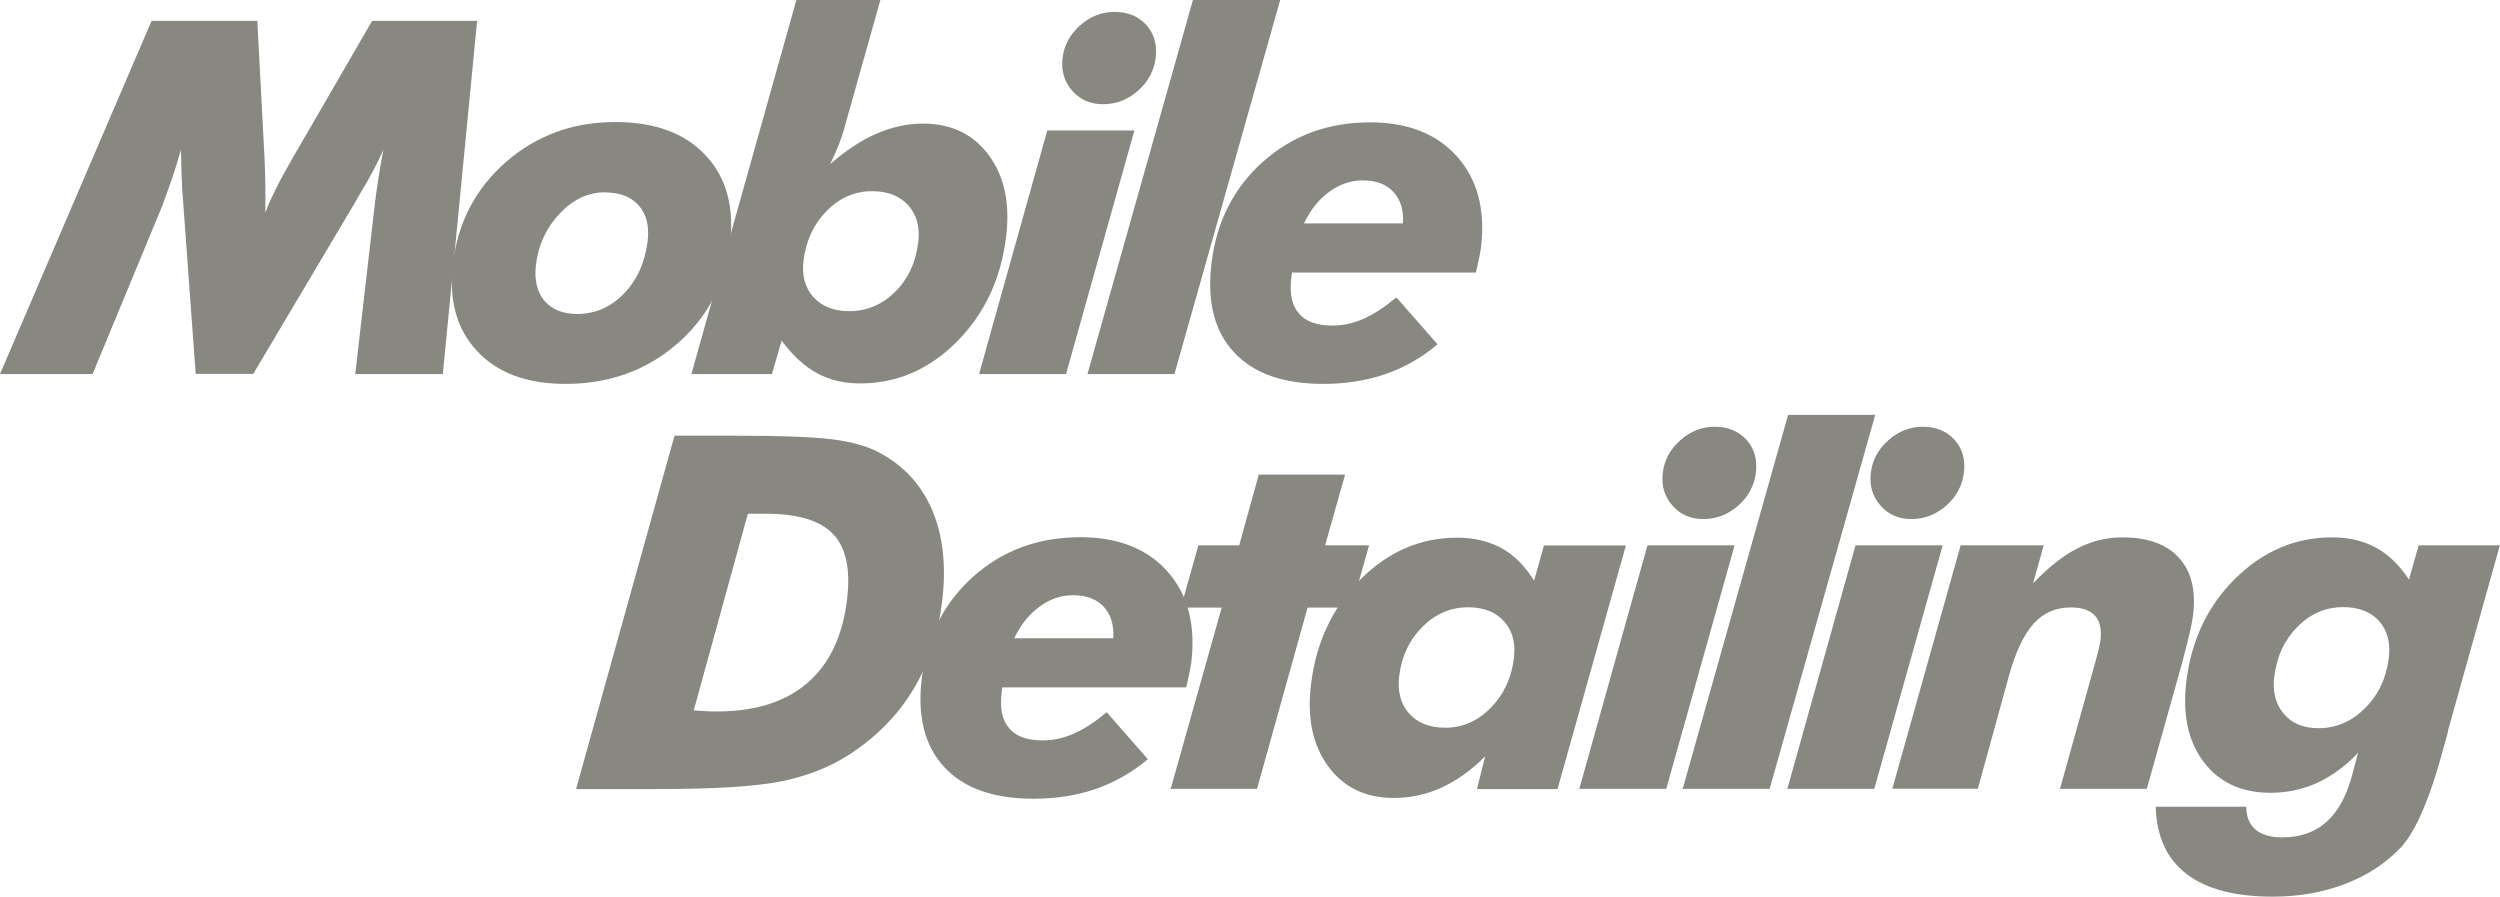
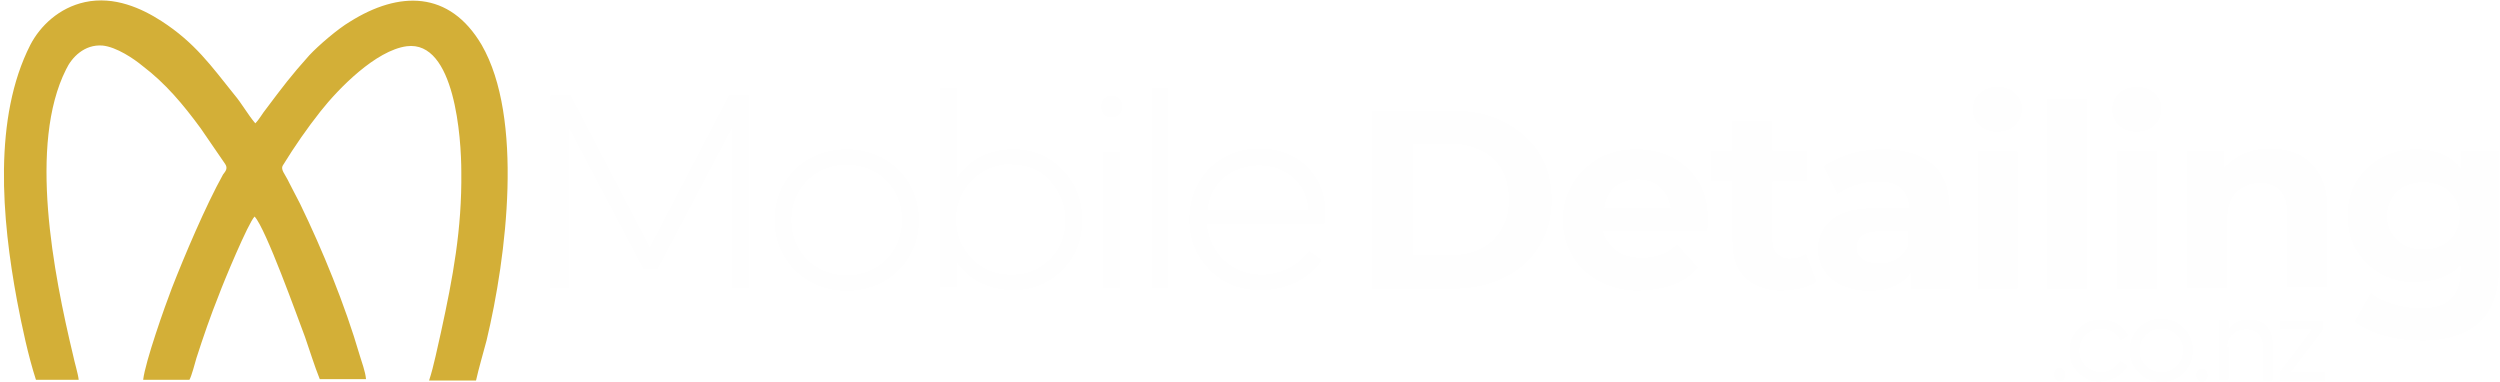
- <svg xmlns="http://www.w3.org/2000/svg" xml:space="preserve" width="219.806mm" height="78.826mm" version="1.1" style="shape-rendering:geometricPrecision; text-rendering:geometricPrecision; image-rendering:optimizeQuality; fill-rule:evenodd; clip-rule:evenodd" viewBox="0 0 15.982 5.731">
+ <svg xmlns="http://www.w3.org/2000/svg" xml:space="preserve" width="93.956mm" height="14.353mm" version="1.1" style="shape-rendering:geometricPrecision; text-rendering:geometricPrecision; image-rendering:optimizeQuality; fill-rule:evenodd; clip-rule:evenodd" viewBox="0 0 3.565 0.545">
  <defs>
    <style type="text/css">
   
-     .fil0 {fill:#888880;fill-rule:nonzero}
+     .fil0 {fill:#D3AF37}
+     .fil1 {fill:#FEFEFE;fill-rule:nonzero}
   
  </style>
  </defs>
  <g id="Layer_x0020_1">
-     <g id="_1261017879328">
-       <path class="fil0" d="M-0 2.391l0.969 -2.258 0.676 0 0.046 0.875c0.003,0.053 0.004,0.11 0.005,0.168 0.001,0.059 0.001,0.12 -0,0.184 0.017,-0.045 0.038,-0.094 0.064,-0.145 0.025,-0.052 0.06,-0.117 0.105,-0.195l0.514 -0.887 0.671 0 -0.219 2.258 -0.56 0 0.124 -1.077c0.007,-0.061 0.016,-0.12 0.025,-0.18 0.009,-0.059 0.02,-0.118 0.031,-0.178 -0.032,0.076 -0.082,0.171 -0.151,0.285 -0.013,0.023 -0.023,0.04 -0.029,0.051l-0.652 1.098 -0.368 0 -0.08 -1.097c-0.005,-0.055 -0.008,-0.111 -0.01,-0.167 -0.002,-0.056 -0.003,-0.113 -0.004,-0.169 -0.019,0.067 -0.039,0.13 -0.059,0.19 -0.021,0.059 -0.041,0.115 -0.06,0.167l-0.446 1.077 -0.592 0z" />
-       <path id="_1" class="fil0" d="M5.87 1.553c0.012,-0.1 -0.009,-0.179 -0.063,-0.24 -0.054,-0.06 -0.131,-0.091 -0.231,-0.091 -0.111,0 -0.208,0.042 -0.291,0.126 -0.083,0.084 -0.132,0.189 -0.148,0.316 -0.012,0.097 0.009,0.175 0.063,0.235 0.054,0.06 0.13,0.09 0.228,0.09 0.113,0 0.211,-0.041 0.294,-0.123 0.083,-0.082 0.132,-0.187 0.147,-0.313zm-0.471 -0.739c-0.008,0.032 -0.02,0.067 -0.034,0.104 -0.015,0.038 -0.034,0.081 -0.058,0.131 0.1,-0.087 0.199,-0.153 0.297,-0.195 0.099,-0.043 0.197,-0.064 0.296,-0.064 0.181,0 0.322,0.067 0.421,0.202 0.1,0.135 0.137,0.308 0.111,0.521 -0.033,0.27 -0.138,0.493 -0.315,0.671 -0.177,0.178 -0.384,0.267 -0.619,0.267 -0.104,0 -0.196,-0.022 -0.276,-0.066 -0.081,-0.044 -0.156,-0.114 -0.225,-0.208l-0.062 0.214 -0.515 0 0.671 -2.391 0.537 0 -0.229 0.814z" />
-       <path id="_2" class="fil0" d="M6.793 0.369c0.01,-0.081 0.047,-0.149 0.112,-0.207 0.064,-0.057 0.137,-0.086 0.219,-0.086 0.086,0 0.153,0.028 0.204,0.083 0.05,0.056 0.07,0.125 0.06,0.21 -0.01,0.083 -0.048,0.154 -0.113,0.211 -0.065,0.057 -0.139,0.086 -0.223,0.086 -0.082,0 -0.148,-0.029 -0.198,-0.087 -0.051,-0.058 -0.071,-0.128 -0.061,-0.21zm-0.534 2.022l0.436 -1.557 0.557 0 -0.437 1.557 -0.557 0z" />
-       <polygon id="_3" class="fil0" points="7.626,0 8.184,0 7.508,2.391 6.952,2.391 " />
-       <path id="_4" class="fil0" d="M8.969 1.428c0.005,-0.084 -0.015,-0.151 -0.061,-0.201 -0.046,-0.05 -0.111,-0.074 -0.196,-0.074 -0.077,0 -0.148,0.024 -0.214,0.073 -0.067,0.048 -0.121,0.116 -0.162,0.202l0.634 0zm-0.71 0.316l-0.004 0.035c-0.012,0.099 0.004,0.174 0.049,0.225 0.044,0.052 0.115,0.077 0.213,0.077 0.068,0 0.134,-0.014 0.199,-0.043 0.064,-0.028 0.135,-0.074 0.211,-0.137l0.263 0.3c-0.099,0.084 -0.21,0.147 -0.332,0.19 -0.122,0.042 -0.255,0.063 -0.398,0.063 -0.256,0 -0.447,-0.067 -0.572,-0.203 -0.125,-0.135 -0.173,-0.325 -0.143,-0.569 0.032,-0.266 0.143,-0.483 0.331,-0.65 0.188,-0.167 0.416,-0.25 0.683,-0.25 0.242,0 0.428,0.074 0.558,0.221 0.13,0.147 0.18,0.342 0.15,0.585 -0.003,0.022 -0.011,0.06 -0.023,0.117 -0.004,0.017 -0.007,0.029 -0.009,0.037l-1.176 0z" />
-       <path id="_5" class="fil0" d="M3.869 1.229c-0.108,0 -0.205,0.045 -0.29,0.135 -0.086,0.09 -0.137,0.2 -0.153,0.33 -0.011,0.095 0.007,0.172 0.054,0.228 0.048,0.056 0.118,0.085 0.209,0.085 0.115,0 0.215,-0.043 0.299,-0.13 0.085,-0.087 0.135,-0.199 0.152,-0.334 0.012,-0.096 -0.007,-0.173 -0.056,-0.229 -0.049,-0.056 -0.121,-0.084 -0.216,-0.084zm-0.974 0.457c0.032,-0.264 0.145,-0.481 0.34,-0.651 0.195,-0.17 0.428,-0.255 0.699,-0.255 0.251,0 0.443,0.07 0.576,0.212 0.133,0.141 0.185,0.329 0.157,0.564 -0.032,0.262 -0.146,0.476 -0.342,0.645 -0.197,0.169 -0.434,0.253 -0.711,0.253 -0.245,0 -0.434,-0.07 -0.564,-0.21 -0.131,-0.14 -0.182,-0.326 -0.154,-0.558z" />
-       <path class="fil0" d="M3.683 5.043l0.629 -2.258 0.391 0c0.292,0 0.499,0.008 0.622,0.024 0.123,0.016 0.221,0.044 0.294,0.083 0.159,0.084 0.272,0.208 0.341,0.371 0.069,0.163 0.09,0.356 0.063,0.581 -0.026,0.217 -0.089,0.407 -0.188,0.569 -0.099,0.163 -0.236,0.301 -0.411,0.414 -0.123,0.078 -0.265,0.134 -0.426,0.167 -0.16,0.033 -0.424,0.05 -0.791,0.05l-0.085 0 -0.44 0zm0.751 -0.502c0.042,0.003 0.073,0.005 0.093,0.006 0.02,0.001 0.039,0.001 0.057,0.001 0.243,0 0.435,-0.06 0.577,-0.182 0.141,-0.121 0.226,-0.299 0.254,-0.534 0.023,-0.191 -0.006,-0.33 -0.088,-0.417 -0.082,-0.087 -0.225,-0.131 -0.431,-0.131l-0.115 0 -0.346 1.257z" />
-       <polygon id="_1_0" class="fil0" points="7.484,5.043 7.81,3.884 7.549,3.884 7.661,3.486 7.922,3.486 8.047,3.034 8.599,3.034 8.471,3.486 8.752,3.486 8.64,3.884 8.359,3.884 8.036,5.043 " />
-       <path id="_2_1" class="fil0" d="M8.945 4.32c-0.012,0.1 0.009,0.18 0.063,0.241 0.054,0.06 0.131,0.091 0.232,0.091 0.11,0 0.207,-0.043 0.29,-0.127 0.083,-0.085 0.133,-0.191 0.148,-0.318 0.012,-0.097 -0.009,-0.175 -0.063,-0.235 -0.054,-0.06 -0.13,-0.09 -0.229,-0.09 -0.112,0 -0.21,0.042 -0.293,0.125 -0.083,0.083 -0.133,0.188 -0.148,0.314zm0.549 0.515c-0.086,0.087 -0.179,0.154 -0.277,0.199 -0.098,0.045 -0.2,0.067 -0.307,0.067 -0.18,0 -0.32,-0.067 -0.419,-0.202 -0.099,-0.135 -0.136,-0.309 -0.11,-0.524 0.033,-0.27 0.138,-0.493 0.316,-0.671 0.178,-0.178 0.384,-0.267 0.618,-0.267 0.109,0 0.203,0.023 0.284,0.067 0.081,0.045 0.15,0.114 0.208,0.208l0.063 -0.225 0.524 0 -0.437 1.557 -0.515 0 0.052 -0.208z" />
-       <path id="_3_2" class="fil0" d="M10.63 3.021c0.01,-0.081 0.047,-0.149 0.112,-0.207 0.064,-0.057 0.137,-0.086 0.219,-0.086 0.086,0 0.153,0.028 0.204,0.083 0.05,0.056 0.07,0.125 0.06,0.21 -0.01,0.083 -0.048,0.154 -0.113,0.211 -0.065,0.057 -0.139,0.086 -0.223,0.086 -0.082,0 -0.148,-0.029 -0.198,-0.087 -0.051,-0.058 -0.071,-0.128 -0.061,-0.21zm-0.534 2.022l0.436 -1.557 0.557 0 -0.437 1.557 -0.557 0z" />
-       <polygon id="_4_3" class="fil0" points="11.431,2.652 11.988,2.652 11.313,5.043 10.757,5.043 " />
-       <path id="_5_4" class="fil0" d="M14.539 4.32c-0.012,0.1 0.008,0.18 0.06,0.242 0.052,0.062 0.126,0.093 0.223,0.093 0.113,0 0.212,-0.043 0.297,-0.128 0.086,-0.085 0.136,-0.192 0.152,-0.321 0.012,-0.098 -0.009,-0.176 -0.062,-0.236 -0.054,-0.059 -0.13,-0.089 -0.229,-0.089 -0.112,0 -0.21,0.042 -0.292,0.125 -0.083,0.083 -0.133,0.188 -0.148,0.315zm1.111 0.356c-0.007,0.025 -0.016,0.058 -0.028,0.102 -0.088,0.328 -0.181,0.543 -0.279,0.645 -0.097,0.1 -0.215,0.176 -0.355,0.229 -0.14,0.053 -0.292,0.08 -0.459,0.08 -0.241,0 -0.425,-0.048 -0.552,-0.146 -0.126,-0.097 -0.191,-0.241 -0.196,-0.429l0.579 0c-0,0.063 0.019,0.111 0.058,0.145 0.039,0.034 0.097,0.051 0.172,0.051 0.116,0 0.211,-0.034 0.285,-0.101 0.074,-0.067 0.129,-0.169 0.164,-0.306l0.036 -0.134c-0.08,0.085 -0.168,0.149 -0.261,0.192 -0.094,0.043 -0.194,0.064 -0.3,0.064 -0.184,0 -0.327,-0.066 -0.426,-0.197 -0.1,-0.132 -0.137,-0.304 -0.111,-0.516 0.032,-0.264 0.137,-0.484 0.314,-0.658 0.177,-0.174 0.383,-0.262 0.617,-0.262 0.107,0 0.2,0.022 0.281,0.066 0.081,0.044 0.151,0.112 0.211,0.204l0.062 -0.219 0.519 0 -0.333 1.19z" />
-       <path id="_6" class="fil0" d="M7.117 4.08c0.005,-0.084 -0.015,-0.151 -0.061,-0.201 -0.046,-0.05 -0.111,-0.074 -0.196,-0.074 -0.077,0 -0.148,0.024 -0.214,0.073 -0.067,0.048 -0.121,0.116 -0.162,0.202l0.634 0zm-0.71 0.316l-0.004 0.035c-0.012,0.099 0.004,0.174 0.049,0.225 0.044,0.052 0.115,0.077 0.213,0.077 0.068,0 0.134,-0.014 0.199,-0.043 0.064,-0.028 0.135,-0.074 0.211,-0.137l0.263 0.3c-0.099,0.084 -0.21,0.147 -0.332,0.19 -0.122,0.042 -0.255,0.063 -0.398,0.063 -0.256,0 -0.447,-0.067 -0.572,-0.203 -0.125,-0.135 -0.173,-0.325 -0.143,-0.569 0.032,-0.266 0.143,-0.483 0.331,-0.65 0.188,-0.167 0.416,-0.25 0.683,-0.25 0.242,0 0.428,0.074 0.558,0.221 0.13,0.147 0.18,0.342 0.15,0.585 -0.003,0.022 -0.011,0.06 -0.023,0.117 -0.004,0.017 -0.007,0.029 -0.009,0.037l-1.176 0z" />
-       <path id="_7" class="fil0" d="M11.96 3.021c0.01,-0.081 0.047,-0.149 0.112,-0.207 0.064,-0.057 0.137,-0.086 0.219,-0.086 0.086,0 0.153,0.028 0.204,0.083 0.05,0.056 0.07,0.125 0.06,0.21 -0.01,0.083 -0.048,0.154 -0.113,0.211 -0.065,0.057 -0.139,0.086 -0.223,0.086 -0.082,0 -0.148,-0.029 -0.198,-0.087 -0.051,-0.058 -0.071,-0.128 -0.061,-0.21zm-0.534 2.022l0.436 -1.557 0.557 0 -0.437 1.557 -0.557 0z" />
-       <path id="_8" class="fil0" d="M12.097 5.043l0.437 -1.557 0.531 0 -0.068 0.243c0.099,-0.103 0.193,-0.178 0.284,-0.224 0.09,-0.046 0.186,-0.07 0.287,-0.07 0.163,0 0.283,0.044 0.362,0.131 0.079,0.087 0.109,0.208 0.09,0.365 -0.006,0.053 -0.027,0.143 -0.06,0.267 -0.003,0.012 -0.005,0.021 -0.007,0.028l-0.229 0.817 -0.555 0 0.23 -0.825c0.006,-0.023 0.013,-0.046 0.018,-0.069 0.005,-0.023 0.009,-0.042 0.011,-0.059 0.008,-0.067 -0.004,-0.119 -0.035,-0.154 -0.032,-0.035 -0.083,-0.053 -0.154,-0.053 -0.096,0 -0.175,0.034 -0.238,0.103 -0.062,0.069 -0.115,0.179 -0.157,0.33l-0.2 0.726 -0.546 0z" />
+     <path class="fil0" d="M0.111 0.542c-0.001,-0.009 -0.006,-0.025 -0.008,-0.035 -0.028,-0.117 -0.064,-0.301 -0.01,-0.408 0.008,-0.017 0.026,-0.036 0.052,-0.034 0.02,0.002 0.045,0.019 0.057,0.029 0.033,0.025 0.058,0.055 0.083,0.089 0.012,0.017 0.023,0.034 0.035,0.051 0.004,0.006 0.001,0.01 -0.003,0.015 -0.025,0.045 -0.055,0.116 -0.073,0.162 -0.01,0.026 -0.038,0.105 -0.041,0.131l0.066 -0c0.003,-0.005 0.008,-0.024 0.01,-0.031 0.01,-0.031 0.02,-0.06 0.032,-0.09 0.007,-0.019 0.042,-0.103 0.051,-0.112 0.016,0.017 0.061,0.143 0.072,0.172 0.007,0.02 0.013,0.04 0.021,0.06l0.066 0c-0.001,-0.011 -0.006,-0.024 -0.009,-0.034 -0.021,-0.072 -0.053,-0.15 -0.085,-0.216 -0.005,-0.01 -0.01,-0.019 -0.015,-0.029 -0.007,-0.015 -0.014,-0.02 -0.009,-0.027 0.016,-0.026 0.034,-0.052 0.053,-0.076 0.026,-0.033 0.079,-0.087 0.123,-0.093 0.069,-0.009 0.078,0.132 0.078,0.179 0.001,0.082 -0.012,0.151 -0.029,0.229 -0.005,0.021 -0.01,0.048 -0.017,0.069l0.067 -0c0.004,-0.018 0.01,-0.038 0.015,-0.057 0.029,-0.121 0.053,-0.318 -0.007,-0.422 -0.046,-0.078 -0.118,-0.077 -0.188,-0.033 -0.017,0.01 -0.045,0.034 -0.058,0.048 -0.026,0.029 -0.038,0.045 -0.062,0.077 -0.005,0.006 -0.009,0.014 -0.015,0.02 -0.011,-0.013 -0.019,-0.028 -0.03,-0.041 -0.033,-0.041 -0.056,-0.074 -0.104,-0.105 -0.028,-0.018 -0.067,-0.036 -0.109,-0.027 -0.037,0.008 -0.064,0.034 -0.078,0.061 -0.053,0.104 -0.041,0.247 -0.019,0.365 0.007,0.037 0.016,0.079 0.027,0.113l0.066 -0z" />
+     <g id="_2480231509472">
+       <path class="fil1" d="M0.786 0.411l0.024 0 0 -0.23 0.107 0.203 0.02 0 0.107 -0.203 0 0.23 0.024 0 0 -0.275 -0.029 0 -0.113 0.217 -0.113 -0.217 -0.029 0 0 0.275zm0.524 -0.097c0,-0.058 -0.045,-0.101 -0.103,-0.101 -0.058,0 -0.103,0.042 -0.103,0.101 0,0.058 0.045,0.101 0.103,0.101 0.058,0 0.103,-0.042 0.103,-0.101zm-0.103 -0.079c0.045,0 0.079,0.033 0.079,0.079 0,0.045 -0.034,0.079 -0.079,0.079 -0.045,0 -0.079,-0.034 -0.079,-0.079 0,-0.045 0.034,-0.079 0.079,-0.079zm0.157 0.176l0 -0.037c0.008,0.012 0.019,0.022 0.033,0.029 0.014,0.007 0.03,0.011 0.048,0.011 0.028,0 0.051,-0.01 0.07,-0.029 0.019,-0.019 0.028,-0.043 0.028,-0.071 0,-0.028 -0.009,-0.052 -0.028,-0.072 -0.019,-0.019 -0.042,-0.029 -0.07,-0.029 -0.018,0 -0.034,0.004 -0.048,0.011 -0.014,0.008 -0.025,0.018 -0.033,0.03l0 -0.128 -0.024 0 0 0.284 0.024 0zm0.079 -0.176c0.022,0 0.04,0.007 0.054,0.023 0.014,0.015 0.022,0.034 0.022,0.056 0,0.022 -0.007,0.041 -0.022,0.056 -0.015,0.015 -0.033,0.022 -0.054,0.022 -0.023,0 -0.042,-0.007 -0.057,-0.023 -0.015,-0.015 -0.023,-0.034 -0.023,-0.056 0,-0.022 0.008,-0.041 0.023,-0.056 0.015,-0.015 0.034,-0.023 0.057,-0.023zm0.13 0.176l0.024 0 0 -0.194 -0.024 0 0 0.194zm0.001 -0.248c0.006,0.006 0.016,0.006 0.022,0 0.006,-0.006 0.006,-0.016 0,-0.022 -0.006,-0.006 -0.016,-0.006 -0.022,0 -0.005,0.006 -0.005,0.016 0,0.022l-0 0zm0.092 0.248l0 -0.285 -0.024 0 0 0.285 0.024 0zm0.03 -0.097c0,0.028 0.01,0.052 0.029,0.071 0.019,0.02 0.044,0.029 0.073,0.029 0.034,0 0.068,-0.014 0.087,-0.043l-0.018 -0.013c-0.016,0.021 -0.041,0.034 -0.068,0.034 -0.042,0 -0.075,-0.031 -0.078,-0.073l0.168 0c0.001,-0.006 0.001,-0.011 0.001,-0.017 -0,-0.025 -0.009,-0.047 -0.026,-0.064 -0.017,-0.017 -0.04,-0.026 -0.068,-0.026 -0.058,0 -0.1,0.043 -0.1,0.101zm0.1 -0.078c0.038,0 0.068,0.026 0.07,0.064l-0.144 0c0.003,-0.039 0.035,-0.064 0.074,-0.064z" />
+       <path class="fil1" d="M3.457 0.356c0.01,0 0.019,-0.002 0.027,-0.006 0.008,-0.004 0.014,-0.01 0.018,-0.017 0.004,-0.007 0.007,-0.016 0.007,-0.025 0,-0.01 -0.002,-0.018 -0.007,-0.025 -0.004,-0.007 -0.011,-0.013 -0.018,-0.017 -0.008,-0.004 -0.017,-0.006 -0.027,-0.006 -0.01,0 -0.019,0.002 -0.027,0.006 -0.008,0.004 -0.014,0.01 -0.018,0.017 -0.004,0.007 -0.007,0.016 -0.007,0.025 0,0.009 0.002,0.018 0.007,0.025 0.004,0.007 0.011,0.013 0.018,0.017 0.008,0.004 0.017,0.006 0.027,0.006zm-0.011 0.047c-0.018,0 -0.035,-0.004 -0.049,-0.012 -0.015,-0.008 -0.026,-0.019 -0.035,-0.033 -0.009,-0.014 -0.013,-0.031 -0.013,-0.05 0,-0.019 0.004,-0.036 0.013,-0.05 0.009,-0.014 0.021,-0.025 0.035,-0.033 0.015,-0.008 0.031,-0.012 0.049,-0.012 0.017,0 0.031,0.003 0.044,0.01 0.008,0.004 0.015,0.01 0.021,0.018l0 -0.025 0.054 0 0 0.163c0,0.036 -0.009,0.063 -0.028,0.081 -0.019,0.017 -0.046,0.026 -0.082,0.026 -0.018,0 -0.036,-0.002 -0.053,-0.007 -0.017,-0.004 -0.031,-0.011 -0.043,-0.02l0.023 -0.041c0.008,0.007 0.019,0.012 0.032,0.016 0.013,0.004 0.025,0.006 0.038,0.006 0.02,0 0.035,-0.004 0.044,-0.013 0.009,-0.009 0.014,-0.022 0.014,-0.04l0 -0.009c-0.005,0.006 -0.011,0.011 -0.018,0.014 -0.013,0.007 -0.027,0.01 -0.044,0.01zm-0.327 0.009l0 -0.196 0.054 0 0 0.023 0 0c0.006,-0.006 0.012,-0.011 0.02,-0.016 0.013,-0.007 0.028,-0.011 0.045,-0.011 0.016,0 0.029,0.003 0.042,0.009 0.012,0.006 0.022,0.016 0.029,0.028 0.007,0.013 0.011,0.029 0.011,0.049l0 0.112 -0.057 0 0 -0.103c0,-0.016 -0.004,-0.028 -0.01,-0.035 -0.007,-0.007 -0.017,-0.011 -0.029,-0.011 -0.009,0 -0.017,0.002 -0.024,0.006 -0.007,0.004 -0.013,0.009 -0.017,0.017 -0.004,0.008 -0.006,0.018 -0.006,0.03l0 0.097 -0.057 0zm-0.071 -0.224c-0.011,0 -0.019,-0.003 -0.025,-0.009 -0.007,-0.006 -0.01,-0.014 -0.01,-0.023 0,-0.009 0.003,-0.017 0.01,-0.023 0.007,-0.006 0.015,-0.009 0.025,-0.009 0.01,0 0.019,0.003 0.025,0.009 0.007,0.006 0.01,0.013 0.01,0.022 0,0.009 -0.003,0.017 -0.01,0.024 -0.006,0.006 -0.015,0.009 -0.026,0.009zm-0.028 0.224l0 -0.196 0.057 0 0 0.196 -0.057 0zm-0.1 0l0 -0.271 0.057 0 0 0.271 -0.057 0zm-0.071 -0.224c-0.01,0 -0.019,-0.003 -0.025,-0.009 -0.007,-0.006 -0.01,-0.014 -0.01,-0.023 0,-0.009 0.003,-0.017 0.01,-0.023 0.007,-0.006 0.015,-0.009 0.025,-0.009 0.011,0 0.019,0.003 0.025,0.009 0.007,0.006 0.01,0.013 0.01,0.022 0,0.009 -0.003,0.017 -0.01,0.024 -0.006,0.006 -0.015,0.009 -0.026,0.009zm-0.028 0.224l0 -0.196 0.057 0 0 0.196 -0.057 0zm-0.095 0l0 -0.024c-0.004,0.007 -0.01,0.013 -0.018,0.017 -0.011,0.007 -0.025,0.01 -0.042,0.01 -0.015,0 -0.028,-0.003 -0.039,-0.008 -0.011,-0.005 -0.019,-0.012 -0.025,-0.021 -0.006,-0.009 -0.009,-0.019 -0.009,-0.03 0,-0.012 0.003,-0.022 0.009,-0.031 0.006,-0.009 0.015,-0.016 0.027,-0.021 0.012,-0.005 0.029,-0.007 0.049,-0.007l0.045 0c0,-0.012 -0.004,-0.022 -0.011,-0.028 -0.007,-0.007 -0.019,-0.01 -0.034,-0.01 -0.01,0 -0.021,0.002 -0.031,0.005 -0.01,0.003 -0.019,0.008 -0.026,0.013l-0.02 -0.04c0.011,-0.007 0.024,-0.013 0.039,-0.018 0.015,-0.004 0.03,-0.006 0.046,-0.006 0.03,0 0.053,0.007 0.07,0.021 0.017,0.014 0.025,0.036 0.025,0.066l0 0.112 -0.053 0zm-0.004 -0.062l0 -0.02 -0.039 0c-0.013,0 -0.022,0.002 -0.028,0.007 -0.005,0.004 -0.007,0.01 -0.007,0.016 0,0.007 0.003,0.013 0.009,0.017 0.006,0.004 0.014,0.006 0.024,0.006 0.009,0 0.018,-0.002 0.025,-0.007 0.007,-0.004 0.013,-0.011 0.016,-0.02zm-0.178 0.065c-0.023,0 -0.041,-0.006 -0.054,-0.018 -0.013,-0.012 -0.019,-0.029 -0.019,-0.053l0 -0.085 -0.03 0 0 -0.044 0.03 0 0 -0.043 0.057 0 0 0.043 0.049 0 0 0.044 -0.049 0 0 0.084c0,0.008 0.002,0.015 0.007,0.019 0.004,0.004 0.01,0.007 0.018,0.007 0.009,0 0.017,-0.002 0.023,-0.007l0.015 0.04c-0.006,0.004 -0.013,0.007 -0.021,0.009 -0.008,0.002 -0.017,0.003 -0.025,0.003zm-0.203 0c-0.022,0 -0.042,-0.004 -0.059,-0.013 -0.017,-0.009 -0.03,-0.021 -0.039,-0.036 -0.009,-0.015 -0.014,-0.033 -0.014,-0.052 0,-0.02 0.005,-0.037 0.014,-0.052 0.009,-0.015 0.022,-0.027 0.037,-0.036 0.016,-0.009 0.034,-0.013 0.054,-0.013 0.019,0 0.036,0.004 0.052,0.012 0.015,0.008 0.028,0.02 0.037,0.035 0.009,0.015 0.013,0.033 0.013,0.054 0,0.002 -0,0.005 -0,0.007 -0,0.003 -0.001,0.005 -0.001,0.008l-0.118 0 -0.026 0 -0.005 0c0.001,0.005 0.003,0.01 0.006,0.014 0.005,0.008 0.011,0.014 0.02,0.019 0.009,0.004 0.019,0.006 0.03,0.006 0.011,0 0.02,-0.002 0.028,-0.005 0.008,-0.003 0.015,-0.008 0.022,-0.014l0.03 0.033c-0.009,0.01 -0.02,0.018 -0.034,0.024 -0.014,0.005 -0.029,0.008 -0.047,0.008zm-0.05 -0.118l0.026 0 0.066 0c-0.001,-0.006 -0.003,-0.012 -0.005,-0.017 -0.004,-0.007 -0.01,-0.013 -0.017,-0.018 -0.007,-0.004 -0.016,-0.006 -0.025,-0.006 -0.01,0 -0.018,0.002 -0.026,0.006 -0.007,0.004 -0.013,0.01 -0.017,0.018 -0.003,0.005 -0.004,0.011 -0.005,0.017l0.005 0zm-0.276 0.067l0.054 0c0.017,0 0.032,-0.003 0.044,-0.01 0.013,-0.006 0.022,-0.016 0.029,-0.028 0.007,-0.012 0.01,-0.026 0.01,-0.042 0,-0.016 -0.004,-0.03 -0.01,-0.042 -0.007,-0.012 -0.017,-0.021 -0.029,-0.027 -0.013,-0.006 -0.027,-0.01 -0.044,-0.01l-0.054 0 0 0.158zm-0.059 0.049l0 -0.255 0.116 0c0.028,0 0.052,0.005 0.073,0.016 0.021,0.011 0.038,0.025 0.05,0.044 0.012,0.019 0.018,0.041 0.018,0.067 0,0.026 -0.006,0.048 -0.018,0.067 -0.012,0.019 -0.028,0.034 -0.05,0.044 -0.021,0.011 -0.046,0.016 -0.073,0.016l-0.116 0z" />
+       <path class="fil1" d="M2.932 0.541c0.002,0.002 0.004,0.003 0.006,0.003 0.003,0 0.005,-0.001 0.006,-0.003 0.003,-0.003 0.003,-0.009 0,-0.013 -0.002,-0.002 -0.004,-0.003 -0.006,-0.003 -0.003,0 -0.005,0.001 -0.006,0.003 -0.003,0.003 -0.003,0.009 -0,0.013z" />
+       <path id="_1" class="fil1" d="M2.996 0.544c0.008,0 0.016,-0.002 0.023,-0.006 0.007,-0.004 0.012,-0.009 0.016,-0.016l-0.011 -0.007c-0.006,0.01 -0.016,0.016 -0.027,0.016 -0.009,-0 -0.016,-0.003 -0.022,-0.009 -0.006,-0.006 -0.009,-0.013 -0.009,-0.022 0,-0.009 0.003,-0.016 0.009,-0.022 0.006,-0.006 0.013,-0.009 0.022,-0.009 0.012,0 0.022,0.006 0.028,0.017l0.011 -0.007c-0.004,-0.007 -0.009,-0.013 -0.016,-0.017 -0.007,-0.004 -0.015,-0.006 -0.023,-0.006 -0.013,-0 -0.023,0.004 -0.032,0.013 -0.009,0.009 -0.013,0.019 -0.013,0.032 -0,0.013 0.004,0.023 0.013,0.031 0.009,0.009 0.019,0.013 0.032,0.013z" />
+       <path id="_2" class="fil1" d="M3.115 0.532c0.009,-0.009 0.013,-0.019 0.013,-0.032 0,-0.013 -0.004,-0.023 -0.013,-0.032 -0.009,-0.009 -0.019,-0.013 -0.032,-0.013 -0.013,-0 -0.024,0.004 -0.032,0.013 -0.009,0.009 -0.013,0.019 -0.013,0.032 -0,0.013 0.004,0.023 0.013,0.032 0.009,0.009 0.019,0.013 0.032,0.013 0.013,0 0.024,-0.004 0.032,-0.013zm-0.054 -0.054c0.006,-0.006 0.013,-0.009 0.022,-0.009 0.009,0 0.016,0.003 0.022,0.009 0.006,0.006 0.009,0.013 0.009,0.022 -0,0.009 -0.003,0.016 -0.009,0.022 -0.006,0.006 -0.013,0.009 -0.022,0.009 -0.009,-0 -0.016,-0.003 -0.022,-0.009 -0.006,-0.006 -0.009,-0.013 -0.009,-0.022 0,-0.009 0.003,-0.016 0.009,-0.022z" />
+       <path id="_3" class="fil1" d="M3.135 0.542c0.002,0.002 0.004,0.003 0.006,0.003 0.003,0 0.005,-0.001 0.006,-0.003 0.003,-0.003 0.003,-0.009 0,-0.013 -0.002,-0.002 -0.004,-0.003 -0.006,-0.003 -0.003,-0 -0.005,0.001 -0.006,0.003 -0.003,0.003 -0.003,0.009 -0,0.013z" />
+       <path id="_4" class="fil1" d="M3.177 0.495c0,-0.007 0.003,-0.014 0.008,-0.018 0.005,-0.005 0.011,-0.007 0.019,-0.007 0.015,0 0.024,0.009 0.024,0.025l-0 0.048 0.014 0 0 -0.052c0,-0.011 -0.003,-0.019 -0.009,-0.026 -0.006,-0.006 -0.015,-0.009 -0.026,-0.009 -0.006,-0 -0.012,0.001 -0.017,0.004 -0.005,0.003 -0.009,0.006 -0.011,0.01l0 -0.013 -0.014 -0 -0 0.085 0.014 0 0 -0.048z" />
+       <polygon id="_5" class="fil1" points="3.317,0.543 3.317,0.531 3.268,0.531 3.314,0.47 3.314,0.458 3.252,0.458 3.252,0.47 3.298,0.47 3.252,0.531 3.252,0.543 " />
    </g>
  </g>
</svg>
